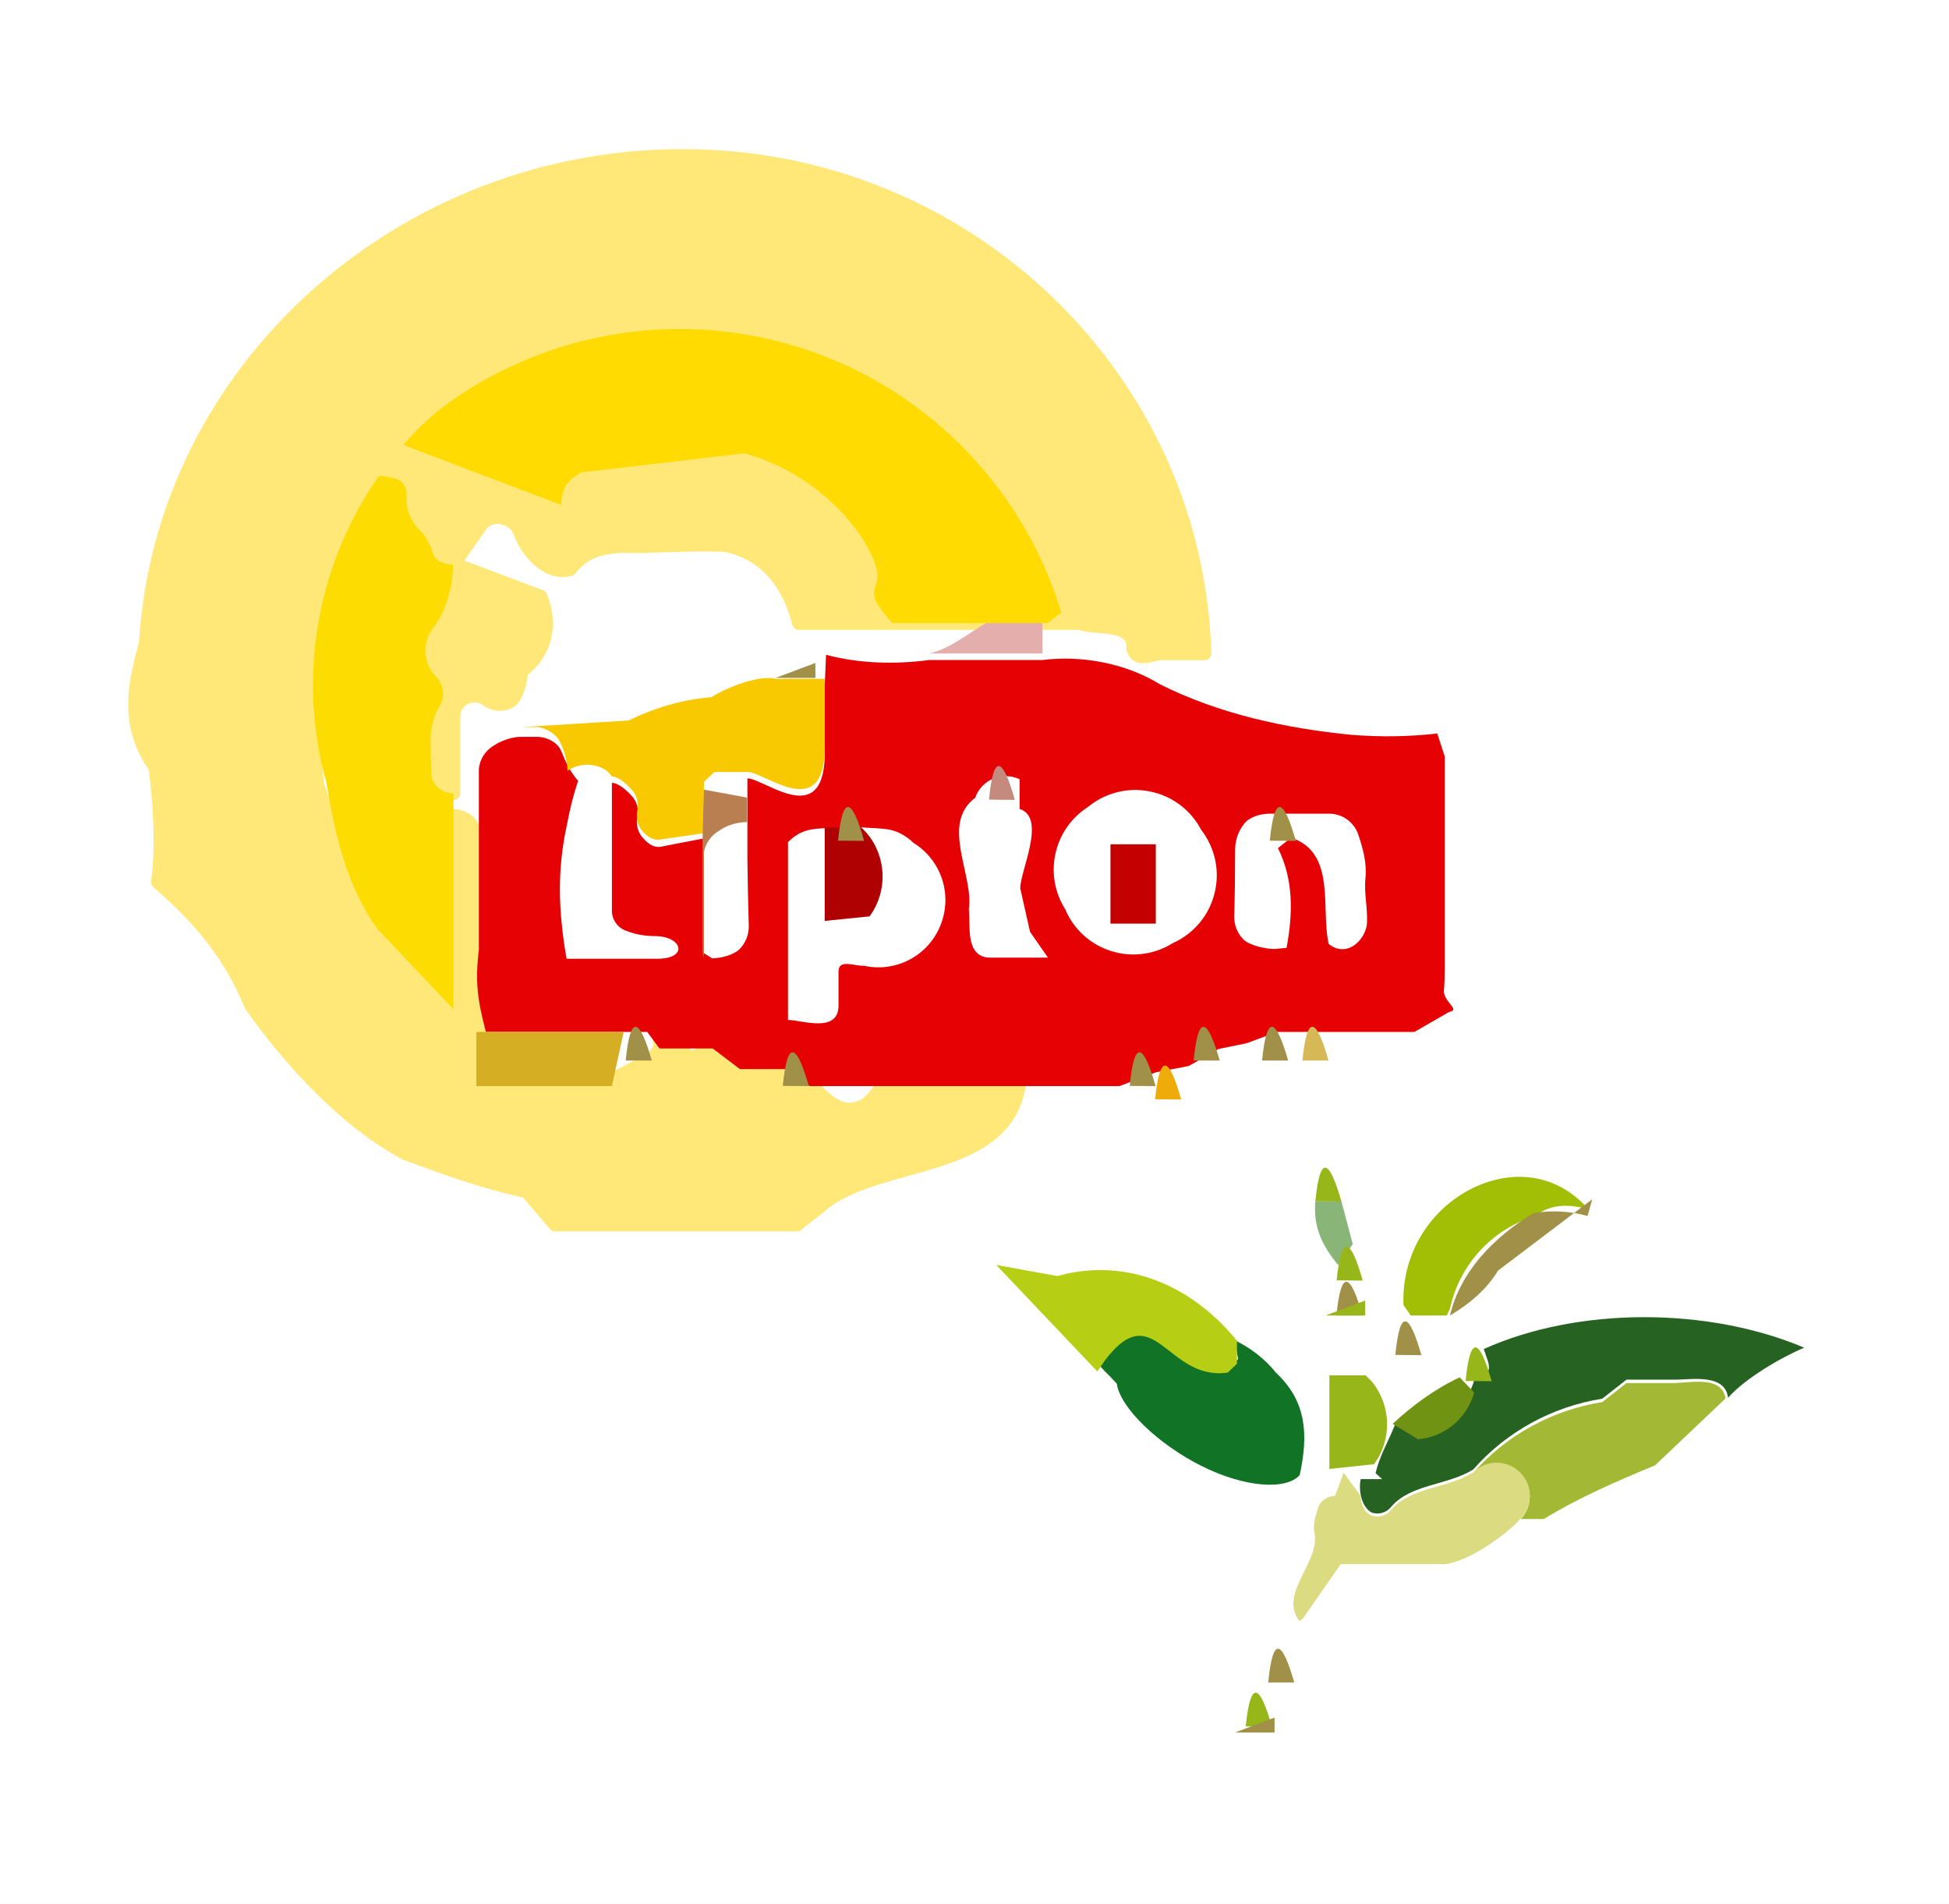
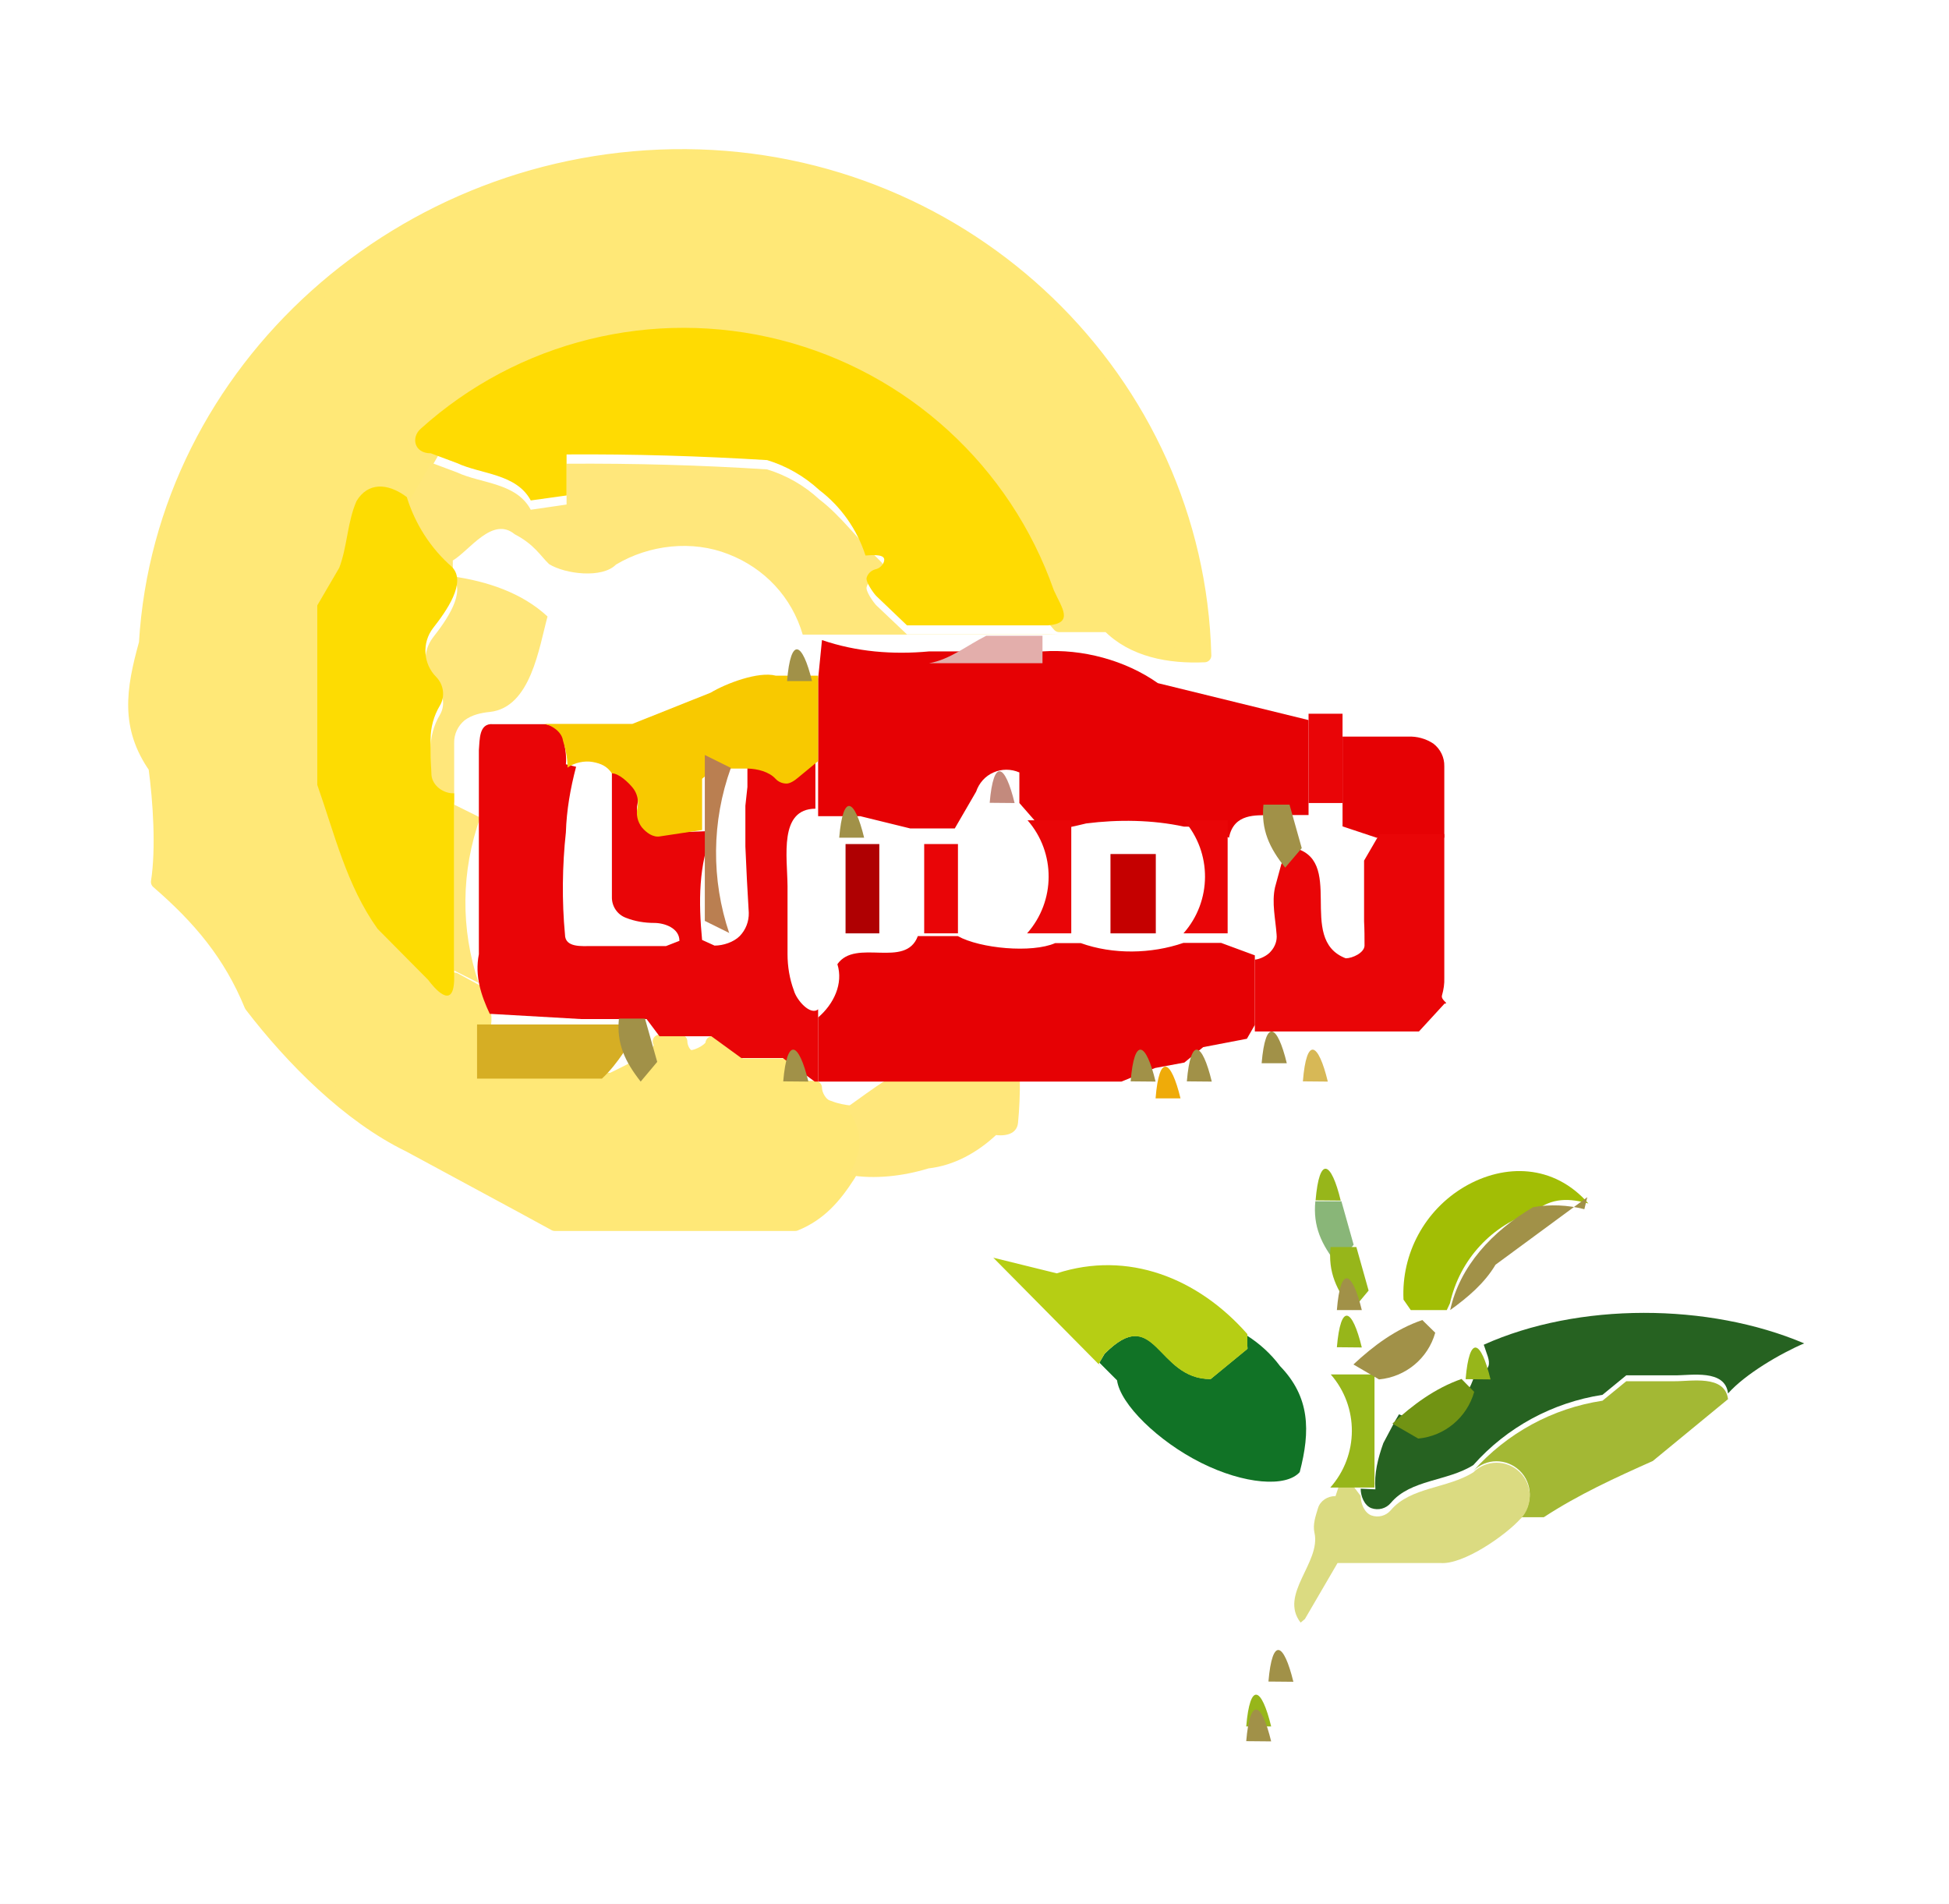
<svg xmlns="http://www.w3.org/2000/svg" viewBox="0 0 86 84" width="86" height="84">
  <rect width="100%" height="100%" fill="#ffffff" />
-   <path data-region="0" d="M20.01 35.00L20.01 31.63C20.01 31.27 20.20 30.95 20.52 30.79C20.84 30.63 21.22 30.66 21.50 30.88C21.78 31.09 22.16 31.12 22.48 30.96C22.80 30.80 23.00 29.96 23.00 29.61C24.08 28.84 24.36 27.54 23.85 26.32L20.00 24.87C20.00 25.82 19.70 26.96 19.11 27.71C18.61 28.36 18.67 29.29 19.25 29.88C19.58 30.21 19.65 30.73 19.41 31.13C19.14 31.58 19.00 32.10 19.00 32.62C19.00 33.15 19.01 33.68 19.04 34.21C19.08 34.67 19.55 35.01 20.01 35.00ZM20.01 36.00L20.01 44.53L16.65 40.98C15.28 39.07 14.78 36.80 14.00 34.62C13.78 32.32 13.65 30.01 14.00 27.75C14.38 25.32 15.31 23.01 16.72 21.00C16.94 21.00 17.57 21.09 17.72 21.26C17.88 21.43 17.96 21.65 17.94 21.88C17.90 22.43 18.11 22.98 18.50 23.37C18.79 23.66 18.99 24.02 19.10 24.41C19.19 24.76 19.63 24.92 20.00 24.92L21.25 23.12C21.49 22.86 21.85 22.76 22.20 22.85C22.55 22.92 22.83 23.16 22.95 23.49C23.29 24.41 24.23 25.40 25.16 25.11C25.81 24.27 26.59 24.16 27.38 24.09C28.81 24.14 30.64 23.96 32.06 24.06C33.81 24.45 34.81 25.75 35.25 27.49L36.62 27.49L43.52 27.49L46.00 27.49L47.62 27.49C48.33 27.76 50.09 27.40 50.00 28.62C50.15 29.17 50.71 28.91 51.13 28.83L53.15 28.83C52.81 16.73 42.71 6.94 30.27 6.88C17.80 6.79 7.15 16.26 6.43 28.38C5.85 30.46 5.61 32.07 6.85 33.85C7.05 35.34 7.19 37.43 6.96 38.91C8.80 40.50 10.16 42.11 11.08 44.36C12.81 46.81 15.26 49.48 17.90 50.89C19.66 51.54 21.42 52.18 23.24 52.56L24.49 54.03L35.16 54.03L36.26 53.16C38.80 51.03 44.56 51.85 45.00 47.62L39.07 47.62C38.76 48.24 38.35 48.83 37.67 48.94C36.98 49.04 36.43 48.53 35.95 48.03C35.53 48.02 35.03 47.96 34.62 47.88C34.26 47.81 34.52 47.37 34.52 47.00L32.68 47.00L31.43 46.02C31.43 46.30 30.78 46.63 30.50 46.63C30.22 46.62 30.03 46.23 30.03 45.95L29.10 45.95C29.29 46.26 28.74 46.81 28.38 46.88C27.99 47.16 27.43 47.42 27.00 47.62L21.13 47.62L21.13 46.00C21.43 45.24 21.29 44.62 21.21 43.99C20.95 42.10 21.16 40.17 21.81 38.37C21.09 37.65 21.02 37.18 20.92 36.71C20.86 36.30 20.43 35.99 20.01 36.00ZM46.83 27.02L46.23 27.49L39.38 27.49C37.46 25.38 39.78 26.50 37.98 23.64C36.74 21.87 34.94 20.59 32.86 20.00L25.19 20.00C25.20 21.11 24.75 21.41 24.34 21.75L17.86 19.69C18.49 18.83 19.26 18.11 20.10 17.47C24.77 14.40 30.61 13.66 35.88 15.53C41.14 17.40 45.21 21.67 46.83 27.02Z" fill="#ffe878" fill-rule="evenodd" stroke="#ffe878" stroke-width="0.6" stroke-linejoin="round" />
-   <path data-region="1" d="M46.00 29.12L41.00 29.12C39.48 29.32 37.93 29.28 36.45 28.89L36.39 30.30L36.39 33.42C36.28 36.55 33.74 34.36 32.98 34.34L32.98 35.30L32.98 36.30L32.98 37.92C32.99 38.89 33.01 39.87 33.04 40.84C33.05 41.22 32.91 41.59 32.64 41.87C32.37 42.14 31.80 42.28 31.42 42.28L31.06 42.05L31.06 36.99L29.14 37.36C28.82 37.41 28.52 37.17 28.32 36.91C28.13 36.67 28.06 36.35 28.12 36.05C28.19 35.74 28.12 35.42 27.93 35.18C27.73 34.94 27.31 34.54 27.00 34.54L27.00 37.30L27.00 40.17C27.00 40.57 27.24 40.92 27.61 41.06C28.01 41.22 28.44 41.30 28.88 41.30C30.12 41.30 30.40 42.30 29.00 42.30L25.00 42.30C24.64 40.23 24.57 38.42 25.02 36.37C25.14 35.72 25.30 35.07 25.51 34.45C25.03 33.91 24.90 33.41 24.73 33.07C24.57 32.74 24.12 32.52 23.75 32.51L23.00 32.51C22.60 32.50 22.08 32.69 21.75 32.92C21.40 33.14 21.17 33.51 21.13 33.92L21.13 41.89C20.96 43.34 21.07 44.11 21.44 45.53L28.56 45.53L29.10 46.26L30.03 46.26L31.45 46.26L32.65 47.17L34.73 47.17L35.73 47.92L39.07 47.92L45.00 47.92L48.00 47.92L49.39 47.92L51.01 47.31L52.46 47.03L53.77 46.28L55.00 46.03L56.35 45.53L62.41 45.53L63.94 44.65C64.45 44.55 63.77 44.27 63.71 43.76C63.74 43.40 63.75 43.03 63.75 42.67L63.75 33.38L63.42 32.36C62.16 32.51 60.88 32.52 59.62 32.42C56.70 32.13 53.80 31.50 51.18 30.19C49.69 29.27 47.74 28.90 46.00 29.12ZM44.99 35.69C46.20 36.08 45.00 38.45 45.02 39.20L45.45 41.11L46.24 42.25L43.62 42.25C42.58 42.17 42.83 40.83 42.75 40.12C42.98 38.61 41.48 36.36 43.03 35.20C43.16 34.82 43.45 34.51 43.83 34.35C44.20 34.20 44.62 34.21 44.99 34.38L44.99 35.69ZM37.00 36.50L38.00 36.50C38.38 36.54 38.89 36.53 39.27 36.61C39.64 36.68 40.04 36.92 40.31 37.19C41.54 37.95 42.04 39.48 41.50 40.82C40.97 42.16 39.54 42.92 38.13 42.61C37.69 42.63 37.00 42.29 37.00 42.87L37.00 44.37C36.99 45.61 35.37 45.00 34.77 45.00L34.77 37.16C35.02 36.89 35.37 36.68 35.73 36.61C36.11 36.53 36.62 36.54 37.00 36.50ZM55.96 35.90L57.00 35.90L58.63 35.90C59.21 35.89 59.74 36.26 59.93 36.81C60.14 37.43 60.32 38.09 60.25 38.75C60.18 39.44 60.37 40.12 60.31 40.82C60.18 41.56 59.39 42.25 58.63 41.65C58.27 40.11 58.98 37.61 56.97 36.96L56.39 37.42C57.10 38.85 57.04 40.35 56.77 41.82L56.24 41.87C55.86 41.87 55.13 41.72 54.86 41.44C54.59 41.17 54.45 40.79 54.46 40.41C54.49 39.44 54.50 38.47 54.50 37.50C54.50 37.09 54.63 36.69 54.88 36.37C55.11 36.05 55.57 35.92 55.96 35.90ZM48.00 35.61C48.76 34.98 49.77 34.72 50.74 34.92C51.71 35.11 52.54 35.73 53.00 36.61C53.62 37.41 53.84 38.44 53.59 39.42C53.35 40.39 52.67 41.20 51.75 41.61C50.94 42.12 49.94 42.25 49.03 41.96C48.11 41.67 47.37 41.00 47.00 40.11C46.04 38.59 46.49 36.58 48.00 35.61Z" fill="#e60105" fill-rule="evenodd" />
-   <path data-region="2" d="M46.83 27.02C45.21 21.67 41.14 17.40 35.88 15.53C30.61 13.66 24.77 14.40 20.14 17.53C19.26 18.11 18.49 18.83 17.79 19.63L24.77 22.28C24.75 21.41 25.20 21.11 25.66 20.84L32.86 20.00C34.94 20.59 36.74 21.87 37.98 23.64C39.78 26.50 37.46 25.38 39.38 27.49L46.23 27.49L46.83 27.02Z" fill="#ffdb02" fill-rule="evenodd" />
-   <path data-region="3" d="M19.99 24.91C19.62 24.91 19.19 24.76 19.10 24.41C18.99 24.02 18.79 23.66 18.50 23.37C18.11 22.98 17.90 22.43 17.94 21.88C17.96 21.65 17.88 21.43 17.72 21.26C17.57 21.09 16.94 21.00 16.72 21.00C15.31 23.01 14.38 25.32 14.00 27.75C13.65 30.01 13.78 32.32 14.40 34.52C14.78 36.80 15.28 39.07 16.65 40.98L20.01 44.53L20.01 36.00L20.01 35.00C19.55 35.01 19.08 34.67 19.04 34.21C19.01 33.68 19.00 33.15 19.00 32.63C19.00 32.10 19.14 31.58 19.41 31.13C19.65 30.73 19.58 30.21 19.25 29.87C18.67 29.29 18.61 28.36 19.11 27.71C19.69 26.97 19.99 25.85 19.99 24.91Z" fill="#fddc02" fill-rule="evenodd" />
-   <path data-region="4" d="M76.25 61.67C77.00 60.82 78.57 59.90 79.61 59.46C75.39 57.67 69.65 57.64 65.47 59.52L65.51 59.63C65.58 59.88 65.76 60.21 65.68 60.46C65.60 60.70 65.24 61.05 65.06 60.87C64.74 62.00 63.75 62.82 62.58 62.92L61.74 62.60L61.55 62.87C61.24 63.64 60.85 64.29 60.70 65.00L60.99 65.26L60.04 65.26C59.94 65.77 60.07 66.46 60.51 66.73C60.82 66.84 61.16 66.75 61.37 66.50C62.24 65.46 63.87 65.55 65.01 64.83C66.48 63.16 68.50 62.06 70.70 61.71L71.77 60.87L73.88 60.87C74.61 60.88 76.12 60.58 76.25 61.67Z" fill="#266221" fill-rule="evenodd" />
-   <path data-region="5" d="M34.23 29.95C33.46 29.77 32.05 30.34 31.39 30.76C30.11 30.86 28.88 31.23 27.73 31.79L23.00 32.08L23.75 32.08C24.14 32.14 24.60 32.42 24.73 32.79C24.91 33.13 25.04 33.63 25.04 34.01C25.34 33.79 25.79 33.69 26.16 33.76C26.53 33.83 26.79 33.95 27.00 34.26C27.31 34.26 27.73 34.66 27.93 34.91C28.12 35.15 28.19 35.47 28.12 35.77C28.06 36.08 28.13 36.39 28.32 36.64C28.52 36.88 28.82 37.10 29.13 37.04L31.06 36.76L31.06 34.50L31.52 34.06L33.00 34.06C33.76 34.08 36.28 36.25 36.39 33.15L36.39 29.95L34.23 29.95Z" fill="#f8c900" fill-rule="evenodd" />
-   <path data-region="6" d="M49.28 61.05C49.42 62.10 51.10 63.72 53.00 64.67C54.90 65.63 56.75 65.76 57.35 65.08C57.74 63.28 57.65 61.83 56.31 60.57C55.82 59.96 55.19 59.47 54.48 59.13L54.63 59.96L54.20 60.36C51.50 60.76 50.94 56.94 48.75 59.88L48.51 60.24L48.75 60.50L49.00 60.75L49.28 61.05Z" fill="#117326" fill-rule="evenodd" />
-   <path data-region="7" d="M76.14 61.70C75.98 60.68 74.57 61.01 73.88 61.02L71.77 61.02L70.70 61.86C68.50 62.21 66.48 63.31 65.01 64.98C65.57 64.42 66.48 64.41 67.06 64.97C67.63 65.52 67.65 66.44 67.11 67.02L68.12 67.02C69.69 66.06 71.34 65.35 73.03 64.65L76.14 61.70Z" fill="#a3b834" fill-rule="evenodd" />
-   <path data-region="8" d="M60.04 66.00L59.29 64.98L58.91 66.00C58.58 66.00 58.25 66.22 58.16 66.53C58.05 66.89 57.92 67.26 58.00 67.62C58.27 68.93 56.40 70.28 57.34 71.53L57.49 71.41L59.16 69.01L63.55 69.01C64.56 69.08 66.44 67.75 67.11 66.99L67.11 67.00C67.65 66.42 67.63 65.50 67.06 64.95C66.48 64.39 65.57 64.40 65.01 64.96C63.87 65.68 62.24 65.60 61.37 66.63C61.16 66.88 60.82 66.97 60.51 66.86C60.20 66.74 60.04 66.33 60.04 66.00Z" fill="#dbdb81" fill-rule="evenodd" />
-   <path data-region="9" d="M48.42 60.51L48.74 60.04C50.94 57.13 51.47 60.94 54.17 60.56L54.58 60.17L54.58 59.15C52.59 56.71 49.69 55.45 46.66 56.30L43.96 55.81L48.41 60.50L48.66 60.76L48.42 60.51ZM49.00 60.65L48.76 60.39L49.00 60.65L49.28 60.94L49.00 60.65Z" fill="#b6ce14" fill-rule="evenodd" />
-   <path data-region="10" d="M63.98 57.74C64.40 55.80 65.83 54.24 67.72 53.66C68.46 53.08 69.30 53.13 70.10 53.36C68.57 51.61 66.39 51.58 64.63 52.61C62.88 53.64 61.84 55.55 61.93 57.58L62.25 58.04L63.84 58.04L63.98 57.74Z" fill="#a2be05" fill-rule="evenodd" />
-   <path data-region="11" d="M38.00 36.50L36.39 36.50L36.39 40.63L38.37 40.43C39.18 39.33 39.13 37.81 38.25 36.76L38.00 36.50Z" fill="#af0002" fill-rule="evenodd" />
-   <path data-region="12" d="M51.00 40.75L49.00 40.75L49.00 37.25L51.00 37.25L51.00 40.75Z" fill="#c50000" fill-rule="evenodd" />
-   <path data-region="13" d="M70.05 53.65C69.28 53.43 68.46 53.39 67.67 53.52C65.87 54.61 64.43 56.13 63.98 58.04C64.83 57.54 65.60 56.89 66.10 56.06L70.26 52.91Z" fill="#a19148" fill-rule="evenodd" />
-   <path data-region="14" d="M60.26 60.68L58.66 60.68L58.66 64.81L60.63 64.60C61.44 63.50 61.39 61.99 60.52 60.94L60.26 60.68Z" fill="#97b61a" fill-rule="evenodd" />
-   <path data-region="15" d="M27.52 45.53L21.02 45.53L21.02 47.92L27.00 47.92L27.52 45.53Z" fill="#d6ae24" fill-rule="evenodd" />
-   <path data-region="16" d="M65.05 61.44L64.41 60.77C63.31 61.28 62.34 62.00 61.45 62.82L62.57 63.50C63.75 63.40 64.73 62.58 65.05 61.44ZM61.72 62.86L61.58 62.87L61.72 62.86Z" fill="#719313" fill-rule="evenodd" />
-   <path data-region="17" d="M61.57 59.78L62.72 59.79C62.20 57.97 61.78 57.64 61.57 59.78Z" fill="#a19148" fill-rule="evenodd" />
-   <path data-region="18" d="M32.97 35.19L31.06 34.84L31.00 37.00L31.00 42.02L31.06 42.25L31.06 37.64C31.11 37.22 31.38 36.85 31.75 36.64C32.08 36.40 32.56 36.27 32.97 36.27L32.97 35.19Z" fill="#ba7f51" fill-rule="evenodd" />
-   <path data-region="19" d="M59.19 53.00L58.04 53.00C57.94 54.13 58.33 54.94 59.04 55.81L59.69 54.89L59.19 53.00Z" fill="#89b678" fill-rule="evenodd" />
-   <path data-region="20" d="M27.61 46.79L28.76 46.79C28.24 44.98 27.82 44.64 27.61 46.79Z" fill="#a19148" fill-rule="evenodd" />
-   <path data-region="21" d="M46.00 27.49L43.52 27.49C42.69 27.95 41.93 28.63 41.00 28.83L46.00 28.83L46.00 27.49Z" fill="#e3aeab" fill-rule="evenodd" />
-   <path data-region="22" d="M43.64 35.28L44.78 35.29C44.27 33.47 43.84 33.14 43.64 35.28Z" fill="#c38a7d" fill-rule="evenodd" />
-   <path data-region="23" d="M57.47 46.79L58.62 46.79C58.11 44.98 57.68 44.64 57.47 46.79Z" fill="#d7b856" fill-rule="evenodd" />
-   <path data-region="24" d="M58.04 53.00L59.19 53.01C58.67 51.19 58.25 50.86 58.04 53.00Z" fill="#97b61a" fill-rule="evenodd" />
-   <path data-region="25" d="M58.98 56.49L60.13 56.50C59.62 54.68 59.19 54.35 58.98 56.49Z" fill="#97b61a" fill-rule="evenodd" />
-   <path data-region="26" d="M55.69 46.79L56.84 46.79C56.32 44.98 55.90 44.64 55.69 46.79Z" fill="#a19148" fill-rule="evenodd" />
-   <path data-region="27" d="M34.54 47.91L35.69 47.92C35.17 46.10 34.75 45.77 34.54 47.91Z" fill="#a19148" fill-rule="evenodd" />
-   <path data-region="28" d="M55.96 74.23L57.11 74.23C56.59 72.42 56.17 72.08 55.96 74.23Z" fill="#a19148" fill-rule="evenodd" />
-   <path data-region="29" d="M65.56 59.70L65.42 59.71L65.56 59.70ZM64.67 60.93L65.82 60.94C65.30 59.12 64.88 58.79 64.67 60.93Z" fill="#97b61a" fill-rule="evenodd" />
-   <path data-region="30" d="M56.03 37.09L57.18 37.10C56.66 35.28 56.24 34.95 56.03 37.09Z" fill="#a19148" fill-rule="evenodd" />
-   <path data-region="31" d="M49.85 47.91L50.99 47.92C50.48 46.10 50.05 45.77 49.85 47.91Z" fill="#a19148" fill-rule="evenodd" />
-   <path data-region="32" d="M58.97 58.04L60.12 58.04C59.61 56.23 59.18 55.89 58.97 58.04Z" fill="#a19148" fill-rule="evenodd" />
-   <path data-region="33" d="M54.97 76.17L56.12 76.17C55.61 74.36 55.18 74.02 54.97 76.17Z" fill="#97b61a" fill-rule="evenodd" />
-   <path data-region="34" d="M35.98 29.25L34.22 29.91L35.98 29.91L35.98 29.25Z" fill="#a19148" fill-rule="evenodd" />
-   <path data-region="35" d="M36.98 37.09L38.13 37.10C37.62 35.28 37.19 34.95 36.98 37.09ZM38.20 37.08L38.06 37.10L38.20 37.08Z" fill="#a19148" fill-rule="evenodd" />
-   <path data-region="36" d="M50.97 48.50L52.12 48.51C51.61 46.69 51.18 46.35 50.97 48.50Z" fill="#efab09" fill-rule="evenodd" />
-   <path data-region="37" d="M52.67 46.79L53.82 46.79C53.30 44.98 52.88 44.64 52.67 46.79Z" fill="#a19148" fill-rule="evenodd" />
-   <path data-region="38" d="M56.24 75.78L54.49 76.44L56.24 76.44L56.24 75.78Z" fill="#a19148" fill-rule="evenodd" />
-   <path data-region="39" d="M60.24 57.38L58.49 58.04L60.24 58.04L60.24 57.38Z" fill="#97b61a" fill-rule="evenodd" />
+   <path data-region="0" d="M19.04 20.01C18.27 20.03 18.14 19.31 18.56 18.92C22.86 15.04 28.82 13.57 34.44 15.00C40.05 16.43 44.58 20.57 46.50 26.04C46.69 26.57 47.01 27.04 46.26 27.04L46.74 27.59L48.91 27.59C49.99 28.70 51.60 28.99 53.15 28.92C52.84 16.79 42.74 6.97 30.27 6.88C17.80 6.79 7.15 16.26 6.43 28.38C5.85 30.46 5.61 32.07 6.85 33.85C7.05 35.34 7.19 37.43 6.96 38.91C8.80 40.50 10.16 42.11 11.08 44.36C12.88 46.71 15.39 49.24 18.05 50.53L23.03 53.22L24.48 54.01L35.09 54.01C36.17 53.57 36.82 52.82 37.45 51.84C37.94 51.02 38.22 50.09 38.25 49.13C37.18 49.09 36.79 48.94 36.53 48.84C36.22 48.75 35.97 48.32 35.97 47.99C35.55 47.99 35.03 47.96 34.62 47.88C34.26 47.81 34.52 47.37 34.52 47.00L32.68 47.00L31.43 46.02C31.43 46.30 30.78 46.63 30.50 46.63C30.22 46.62 30.03 46.23 30.03 45.95L29.10 45.95C29.30 46.26 28.74 46.81 28.38 46.88C27.99 47.16 27.43 47.42 27.00 47.63L21.13 47.63L21.13 46.00C21.59 45.01 21.33 44.41 21.12 43.79L20.06 43.21C20.06 44.57 19.17 43.58 18.89 43.23L16.66 40.98C15.29 39.06 14.77 36.81 14.00 34.63L14.00 26.71L14.97 25.05C15.33 24.10 15.32 23.05 15.73 22.11C16.21 21.29 17.05 21.28 17.93 21.92L19.04 20.01Z" fill="#ffe877" fill-rule="evenodd" stroke="#ffe877" stroke-width="0.6" stroke-linejoin="round" />
+   <path data-region="1" d="M46.26 27.99L40.02 27.99L38.66 26.70C38.53 26.56 38.19 26.08 38.24 25.90C38.29 25.72 38.44 25.58 38.63 25.53C38.81 25.49 38.96 25.35 39.01 25.17C39.05 24.99 38.95 24.85 38.81 24.72C37.82 23.77 37.11 22.76 36.15 22.03C35.49 21.42 34.70 20.97 33.85 20.71C30.90 20.52 27.95 20.44 25.00 20.46L25.00 22.26L23.42 22.49C22.78 21.29 21.23 21.34 20.16 20.84L19.04 20.42L17.93 22.33C18.30 23.53 19.00 24.61 19.95 25.43C20.60 26.11 19.69 27.38 19.11 28.12C18.61 28.77 18.67 29.70 19.25 30.28C19.58 30.62 19.65 31.13 19.41 31.54C19.14 31.99 19.00 32.51 19.00 33.03C19.00 33.56 19.01 34.09 19.04 34.62C19.09 35.08 19.57 35.43 20.04 35.41L20.04 32.78C20.03 32.40 20.20 32.03 20.50 31.78C20.82 31.54 21.22 31.45 21.62 31.41C23.42 31.21 23.78 28.59 24.16 27.20C23.03 26.15 21.50 25.65 19.98 25.43L19.98 24.73C20.72 24.29 21.73 22.76 22.71 23.57C23.59 24.03 23.84 24.52 24.23 24.89C24.94 25.33 26.57 25.53 27.18 24.91C28.65 24.03 30.55 23.82 32.14 24.45C33.74 25.07 34.94 26.35 35.42 28.00L43.52 28.00L46.00 28.00L46.74 28.00L46.26 27.99ZM21.12 43.37C20.32 41.00 20.34 38.43 21.19 36.07L20.04 35.50L20.04 42.82L21.13 43.37ZM45.00 47.63L39.14 47.63C38.52 48.01 37.94 48.46 37.35 48.87C38.24 50.02 37.96 50.99 37.45 51.84C38.60 52.04 39.86 51.89 40.97 51.55C42.11 51.42 43.12 50.85 43.95 50.08C44.52 50.14 44.88 49.95 44.92 49.54C44.98 48.94 45.01 48.24 45.00 47.63Z" fill="#ffe77b" fill-rule="evenodd" />
+   <path data-region="2" d="M46.00 28.74L41.00 28.74C39.40 28.89 37.79 28.76 36.27 28.24L36.10 29.95L36.10 33.69L36.10 34.94L36.10 36.01L37.00 36.01L37.96 36.01L40.16 36.55L42.13 36.55L43.07 34.93C43.20 34.55 43.47 34.24 43.84 34.08C44.20 33.92 44.61 33.92 44.98 34.08L44.98 35.43L45.89 36.47C46.69 36.68 47.31 36.47 47.93 36.33C49.34 36.15 50.86 36.17 52.24 36.47C52.95 36.46 53.60 36.68 54.23 36.96C54.44 35.85 55.49 35.99 55.96 35.96L57.00 35.96L57.74 35.96L57.74 31.77L54.60 31.00L51.09 30.14C49.66 29.13 47.75 28.62 46.00 28.74ZM63.73 36.96L63.73 33.81C63.74 33.42 63.56 33.05 63.25 32.81C62.92 32.59 62.52 32.48 62.13 32.50L59.24 32.50L59.24 36.46L60.74 36.96L63.73 36.96ZM42.26 41.30L40.50 41.30C39.96 42.76 37.76 41.38 36.95 42.54C37.22 43.40 36.79 44.30 36.10 44.89L36.10 47.72L39.07 47.72L45.00 47.72L48.00 47.72L49.48 47.72L50.97 47.12L52.26 46.88L53.09 46.20L55.02 45.83L55.37 45.22L55.37 42.15L53.88 41.60L52.22 41.60C50.80 42.09 49.11 42.12 47.69 41.61L46.56 41.61C45.53 42.06 43.25 41.85 42.26 41.30Z" fill="#e60104" fill-rule="evenodd" />
+   <path data-region="3" d="M59.24 31.49L57.74 31.49L57.74 35.43L59.24 35.43L59.24 31.49ZM24.97 33.72C25.01 33.35 24.92 32.87 24.84 32.51C24.75 32.19 24.34 31.96 24.00 31.95L23.00 31.95L21.75 31.95C21.13 31.90 21.17 32.63 21.13 33.10L21.13 42.10C20.94 43.06 21.23 43.92 21.61 44.73L25.63 44.96L28.53 44.96L29.10 45.72L30.03 45.72L31.39 45.72L32.71 46.68L34.54 46.68L35.95 47.72L36.10 47.72L36.10 44.53C35.76 44.82 35.15 44.13 35.03 43.70C34.84 43.19 34.75 42.64 34.75 42.10L34.75 39.10C34.74 37.80 34.36 35.69 35.98 35.68L35.98 34.72L35.98 33.46L35.16 34.13C35.04 34.25 34.84 34.42 34.67 34.41C34.50 34.40 34.34 34.33 34.22 34.21C33.93 33.90 33.40 33.76 32.98 33.77L32.98 34.72L32.89 35.55L32.89 37.35C32.93 38.32 32.98 39.30 33.04 40.27C33.05 40.65 32.91 41.02 32.64 41.30C32.37 41.57 31.91 41.72 31.53 41.72L30.98 41.47C30.82 39.80 30.82 38.13 31.45 36.66L29.13 36.75C28.82 36.80 28.52 36.58 28.32 36.34C28.13 36.10 28.06 35.78 28.13 35.47C28.19 35.17 28.12 34.85 27.93 34.61C27.73 34.37 27.31 33.97 27.00 33.97L27.00 39.60C27.00 39.99 27.24 40.35 27.61 40.49C28.01 40.65 28.44 40.72 28.87 40.72C29.31 40.72 29.98 40.94 29.98 41.51L29.39 41.74L26.13 41.74C25.68 41.74 24.93 41.82 24.93 41.23C24.79 39.77 24.81 38.18 24.97 36.72C25.00 35.74 25.17 34.78 25.42 33.83ZM47.27 36.19L45.34 36.19C46.59 37.62 46.58 39.76 45.32 41.18L47.27 41.18L47.27 36.19ZM42.27 37.24L40.78 37.24L40.78 41.18L42.27 41.18L42.27 37.24ZM54.17 36.19L52.24 36.19C53.49 37.62 53.48 39.76 52.22 41.18L54.17 41.18L54.17 36.19ZM63.73 36.80L60.87 36.80L60.19 37.97L60.19 40.65C60.21 41.01 60.21 41.37 60.21 41.73C60.19 42.04 59.68 42.28 59.38 42.28C57.16 41.43 59.47 37.85 56.97 37.38L56.54 38.12L56.26 39.15C56.11 39.83 56.28 40.54 56.33 41.23C56.36 41.50 56.26 41.77 56.08 41.97C55.94 42.15 55.61 42.32 55.37 42.34L55.37 45.51L57.00 45.51L62.61 45.51L63.74 44.28C63.97 44.28 63.56 44.13 63.63 43.91C63.70 43.66 63.74 43.41 63.73 43.15L63.73 36.80Z" fill="#e90507" fill-rule="evenodd" />
+   <path data-region="4" d="M19.01 20.00L20.16 20.43C21.23 20.93 22.78 20.89 23.42 22.08L25.00 21.86L25.00 20.05C27.95 20.03 30.90 20.12 33.85 20.30C34.70 20.56 35.49 21.01 36.15 21.62C37.11 22.35 37.82 23.36 38.19 24.51C38.95 24.44 39.05 24.58 39.01 24.76C38.96 24.94 38.81 25.08 38.62 25.12C38.44 25.17 38.29 25.31 38.24 25.49C38.19 25.67 38.53 26.15 38.66 26.29L40.02 27.59L46.26 27.59C47.40 27.49 46.85 26.82 46.50 26.04C44.58 20.57 40.05 16.43 34.44 15.00C28.82 13.57 22.86 15.04 18.56 18.92C18.14 19.29 18.26 20.00 19.01 20.00Z" fill="#ffdb02" fill-rule="evenodd" />
+   <path data-region="5" d="M19.95 25.02C19.01 24.20 18.32 23.13 17.95 21.93C17.08 21.28 16.22 21.29 15.73 22.11C15.32 23.05 15.33 24.10 14.97 25.05L14.00 26.71L14.00 34.63C14.77 36.81 15.29 39.06 16.66 40.98L18.89 43.23C19.15 43.58 19.99 44.59 20.04 43.26L20.04 35.96L20.04 35.00C19.57 35.02 19.09 34.67 19.04 34.21C19.01 33.68 19.00 33.15 19.00 32.62C19.00 32.10 19.14 31.58 19.41 31.13C19.65 30.73 19.58 30.21 19.25 29.87C18.67 29.29 18.61 28.36 19.11 27.71C19.69 26.97 20.60 25.70 19.95 25.02Z" fill="#fddc02" fill-rule="evenodd" />
+   <path data-region="6" d="M76.25 61.48C77.00 60.63 78.57 59.71 79.61 59.27C75.39 57.48 69.65 57.45 65.47 59.33L65.51 59.44C65.58 59.69 65.76 60.02 65.68 60.27C65.60 60.51 65.24 60.86 65.06 60.68C64.74 61.82 63.75 62.64 62.58 62.74L61.73 62.40L61.56 62.69L61.04 63.67C60.80 64.34 60.63 65.02 60.69 65.71L60.04 65.68C60.04 66.01 60.20 66.42 60.51 66.54C60.82 66.65 61.16 66.56 61.37 66.31C62.24 65.27 63.87 65.36 65.01 64.64C66.49 62.97 68.51 61.88 70.71 61.54L71.76 60.68L73.88 60.68C74.61 60.69 76.12 60.39 76.25 61.48Z" fill="#266221" fill-rule="evenodd" />
+   <path data-region="7" d="M34.23 29.81C33.47 29.61 32.04 30.15 31.36 30.56L27.90 31.94L23.00 31.94L24.00 31.94C24.36 31.99 24.79 32.30 24.84 32.67C24.95 33.02 25.06 33.51 25.04 33.87C25.34 33.65 25.79 33.55 26.16 33.62C26.53 33.69 26.79 33.81 27.00 34.12C27.31 34.12 27.73 34.52 27.93 34.77C28.12 35.01 28.19 35.33 28.13 35.63C28.06 35.94 28.13 36.25 28.32 36.50C28.52 36.74 28.82 36.96 29.13 36.90L30.98 36.62L30.98 34.36L31.52 33.91L33.00 33.91C33.42 33.92 33.94 34.05 34.22 34.36C34.34 34.49 34.50 34.56 34.67 34.57C34.84 34.59 35.06 34.44 35.19 34.33L36.10 33.58L36.10 29.81L34.23 29.81Z" fill="#f8c900" fill-rule="evenodd" />
+   <path data-region="8" d="M49.29 60.90C49.43 61.95 51.10 63.59 53.00 64.54C54.90 65.49 56.75 65.63 57.35 64.95C57.83 63.12 57.80 61.63 56.48 60.27C56.08 59.73 55.57 59.27 55.00 58.91L55.05 59.50L53.42 60.84C51.02 60.85 51.01 57.45 48.74 59.73L48.51 60.12L48.75 60.36L49.00 60.61L49.29 60.90Z" fill="#117326" fill-rule="evenodd" />
+   <path data-region="9" d="M76.25 61.73C76.11 60.64 74.61 60.95 73.88 60.94L71.76 60.94L70.71 61.80C68.51 62.13 66.49 63.23 65.01 64.90C65.57 64.33 66.48 64.33 67.06 64.89C67.63 65.44 67.65 66.35 67.11 66.94L68.12 66.94C69.65 65.94 71.27 65.20 72.93 64.46L76.25 61.73Z" fill="#a3b834" fill-rule="evenodd" />
+   <path data-region="10" d="M60.04 66.00L59.27 64.98L58.93 66.01C58.59 66.00 58.26 66.21 58.16 66.53C58.05 66.89 57.92 67.26 58.00 67.62C58.30 68.94 56.42 70.34 57.39 71.59L57.58 71.43L59.02 68.96L63.55 68.96C64.56 69.05 66.44 67.74 67.11 66.99L67.11 67.00C67.65 66.42 67.63 65.50 67.06 64.95C66.48 64.39 65.57 64.40 65.01 64.96C63.87 65.68 62.24 65.60 61.37 66.63C61.16 66.88 60.82 66.97 60.51 66.86C60.20 66.74 60.04 66.33 60.04 66.00Z" fill="#dbdb81" fill-rule="evenodd" />
+   <path data-region="11" d="M48.48 60.18L48.73 59.74C51.00 57.46 51.01 60.86 53.42 60.85L55.04 59.52L55.04 58.86C52.86 56.38 49.77 55.16 46.63 56.18L43.83 55.49L48.46 60.17L48.71 60.42L48.48 60.18ZM49.00 60.57L48.75 60.32L49.00 60.57L49.29 60.86L49.00 60.57Z" fill="#b6ce14" fill-rule="evenodd" />
+   <path data-region="12" d="M63.98 57.50C64.41 55.57 65.84 54.02 67.73 53.45C68.46 52.82 69.30 52.87 70.09 53.10C68.56 51.35 66.38 51.33 64.62 52.36C62.87 53.39 61.83 55.31 61.93 57.34L62.25 57.80L63.84 57.80L63.98 57.50Z" fill="#a2be05" fill-rule="evenodd" />
+   <path data-region="13" d="M38.80 37.24L37.31 37.24L37.31 41.18L38.80 41.18L38.80 37.24Z" fill="#af0002" fill-rule="evenodd" />
+   <path data-region="14" d="M51.00 41.18L49.00 41.18L49.00 37.68L51.00 37.68L51.00 41.18Z" fill="#c50000" fill-rule="evenodd" />
+   <path data-region="15" d="M69.91 53.35C69.17 53.16 68.40 53.13 67.65 53.26C65.84 54.32 64.41 55.87 63.99 57.80C64.77 57.24 65.51 56.61 65.99 55.80L70.04 52.82Z" fill="#a19148" fill-rule="evenodd" />
+   <path data-region="16" d="M60.65 60.64L58.72 60.64C59.97 62.07 59.96 64.21 58.70 65.63L60.65 65.63L60.65 60.64Z" fill="#97b61a" fill-rule="evenodd" />
+   <path data-region="17" d="M27.95 45.20L21.05 45.20L21.05 47.59L26.56 47.59C27.32 46.88 27.69 46.10 28.23 45.42Z" fill="#d6ae24" fill-rule="evenodd" />
+   <path data-region="18" d="M65.05 61.41L64.49 60.84C63.32 61.25 62.34 61.98 61.44 62.81L62.58 63.47C63.75 63.36 64.73 62.54 65.05 61.41ZM61.70 62.84L61.60 62.90L61.70 62.84Z" fill="#719313" fill-rule="evenodd" />
+   <path data-region="19" d="M63.33 58.80L62.76 58.24C61.59 58.64 60.61 59.37 59.72 60.20L60.85 60.86C62.02 60.75 63.01 59.94 63.33 58.80Z" fill="#a19148" fill-rule="evenodd" />
+   <path data-region="20" d="M32.18 41.18C31.38 38.81 31.40 36.24 32.25 33.88L31.10 33.31L31.10 40.63L32.19 41.17Z" fill="#ba7f51" fill-rule="evenodd" />
+   <path data-region="21" d="M59.19 53.00L58.04 53.00C57.93 54.11 58.31 54.91 59.00 55.78L59.73 54.92L59.19 53.00Z" fill="#89b678" fill-rule="evenodd" />
+   <path data-region="22" d="M28.46 44.94L27.31 44.94C27.20 46.05 27.58 46.84 28.27 47.72L29.00 46.85L28.46 44.94Z" fill="#a19148" fill-rule="evenodd" />
+   <path data-region="23" d="M46.00 28.05L43.52 28.05C42.69 28.46 41.92 29.10 41.00 29.26L46.00 29.26L46.00 28.05Z" fill="#e3aeab" fill-rule="evenodd" />
+   <path data-region="24" d="M43.67 35.42L44.77 35.43C44.35 33.70 43.84 33.43 43.67 35.42Z" fill="#c38a7d" fill-rule="evenodd" />
+   <path data-region="25" d="M57.49 47.71L58.59 47.72C58.17 45.98 57.65 45.71 57.49 47.71Z" fill="#d7b856" fill-rule="evenodd" />
+   <path data-region="26" d="M58.05 52.96L59.16 52.97C58.74 51.24 58.22 50.96 58.05 52.96Z" fill="#97b61a" fill-rule="evenodd" />
+   <path data-region="27" d="M59.85 55.02L58.71 55.02C58.60 56.13 58.97 56.93 59.67 57.80L60.39 56.94L59.85 55.02Z" fill="#97b61a" fill-rule="evenodd" />
+   <path data-region="28" d="M55.67 46.91L56.78 46.91C56.36 45.18 55.84 44.91 55.67 46.91Z" fill="#a19148" fill-rule="evenodd" />
+   <path data-region="29" d="M34.56 47.71L35.67 47.72C35.25 45.98 34.73 45.71 34.56 47.71Z" fill="#a19148" fill-rule="evenodd" />
+   <path data-region="30" d="M55.97 74.19L57.07 74.20C56.65 72.47 56.14 72.20 55.97 74.19Z" fill="#a19148" fill-rule="evenodd" />
+   <path data-region="31" d="M65.54 59.68L65.44 59.74L65.54 59.68ZM64.67 60.85L65.77 60.86C65.35 59.13 64.84 58.85 64.67 60.85Z" fill="#97b61a" fill-rule="evenodd" />
+   <path data-region="32" d="M56.90 35.50L55.75 35.50C55.64 36.61 56.01 37.41 56.71 38.28L57.44 37.42L56.90 35.50Z" fill="#a19148" fill-rule="evenodd" />
+   <path data-region="33" d="M49.89 47.71L50.99 47.72C50.57 45.98 50.05 45.71 49.89 47.71Z" fill="#a19148" fill-rule="evenodd" />
+   <path data-region="34" d="M58.99 57.80L60.09 57.80C59.67 56.07 59.15 55.80 58.99 57.80Z" fill="#a19148" fill-rule="evenodd" />
+   <path data-region="35" d="M54.99 76.17L56.09 76.17C55.67 74.44 55.16 74.17 54.99 76.17Z" fill="#97b61a" fill-rule="evenodd" />
+   <path data-region="36" d="M34.73 30.05L35.83 30.05C35.41 28.32 34.89 28.05 34.73 30.05Z" fill="#a19148" fill-rule="evenodd" />
+   <path data-region="37" d="M37.03 36.96L38.13 36.96C37.71 35.23 37.20 34.96 37.03 36.96ZM38.24 36.90L38.14 36.96L38.24 36.90Z" fill="#a19148" fill-rule="evenodd" />
+   <path data-region="38" d="M50.99 48.46L52.09 48.46C51.67 46.73 51.15 46.46 50.99 48.46Z" fill="#efab09" fill-rule="evenodd" />
+   <path data-region="39" d="M52.37 47.71L53.47 47.72C53.05 45.98 52.54 45.71 52.37 47.71Z" fill="#a19148" fill-rule="evenodd" />
+   <path data-region="40" d="M54.99 76.82L56.09 76.83C55.67 75.10 55.16 74.82 54.99 76.82Z" fill="#a19148" fill-rule="evenodd" />
+   <path data-region="41" d="M58.99 59.44L60.09 59.45C59.67 57.72 59.16 57.45 58.99 59.44Z" fill="#97b61a" fill-rule="evenodd" />
</svg>
